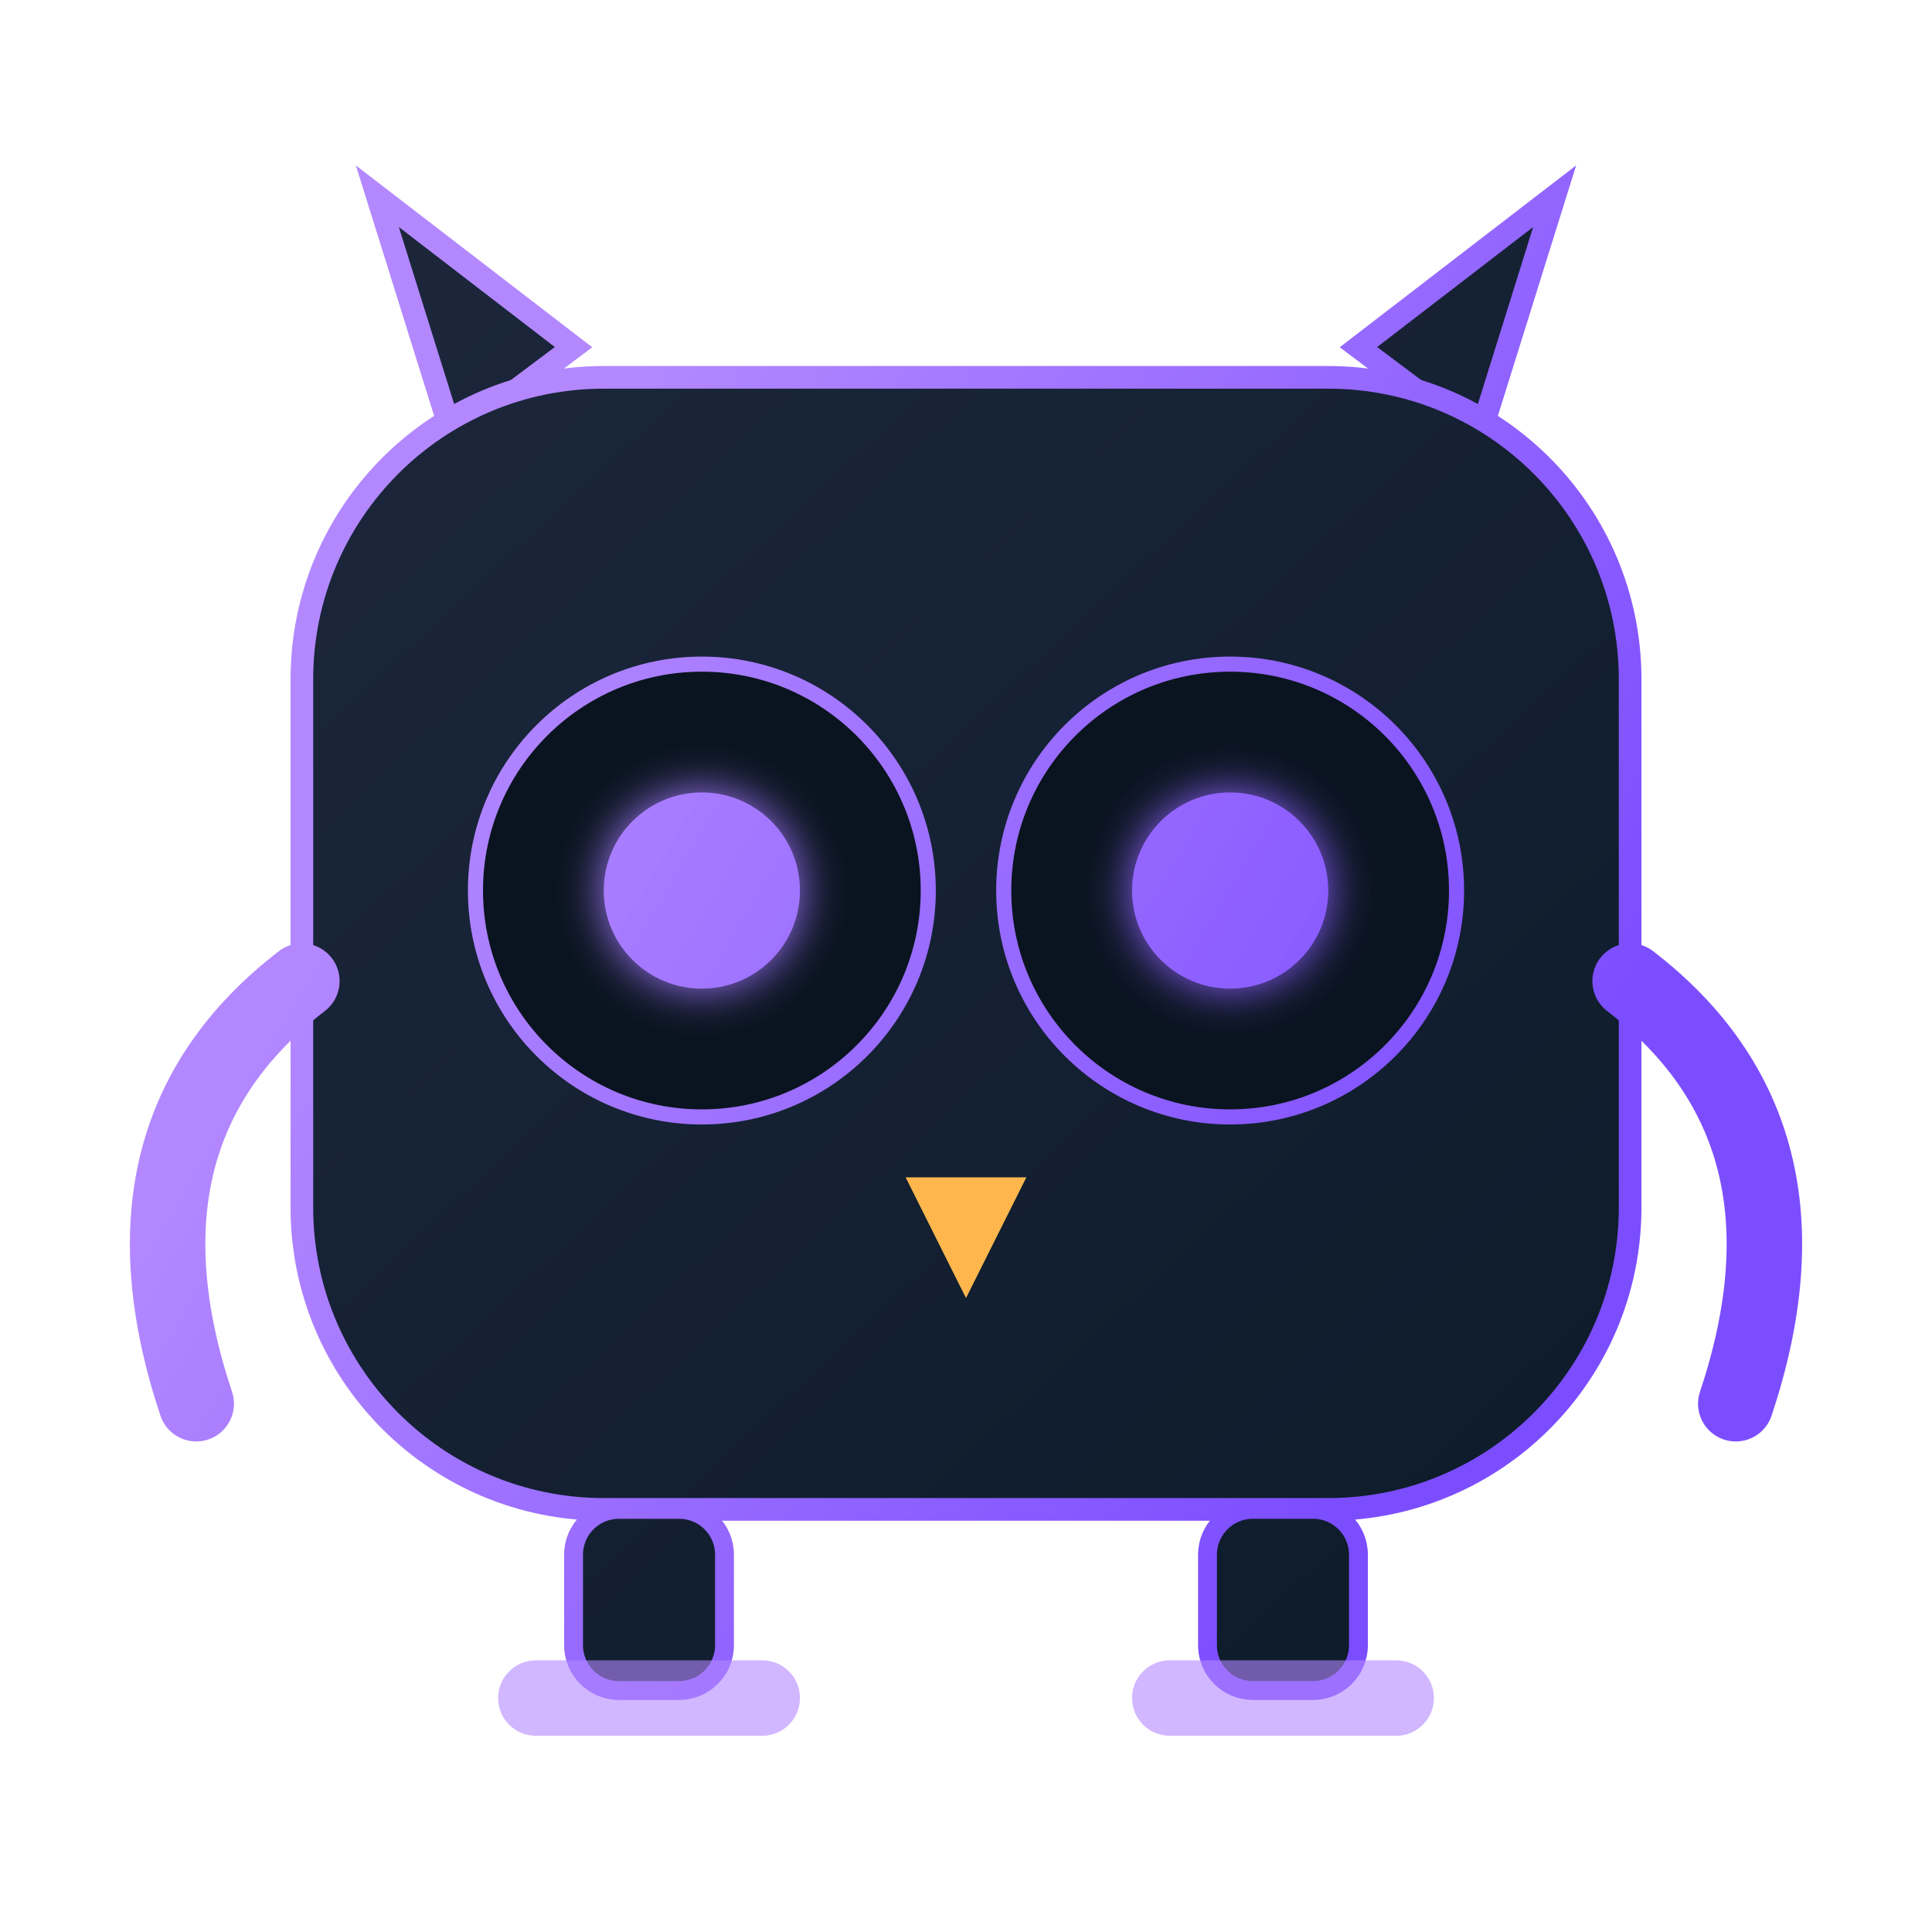
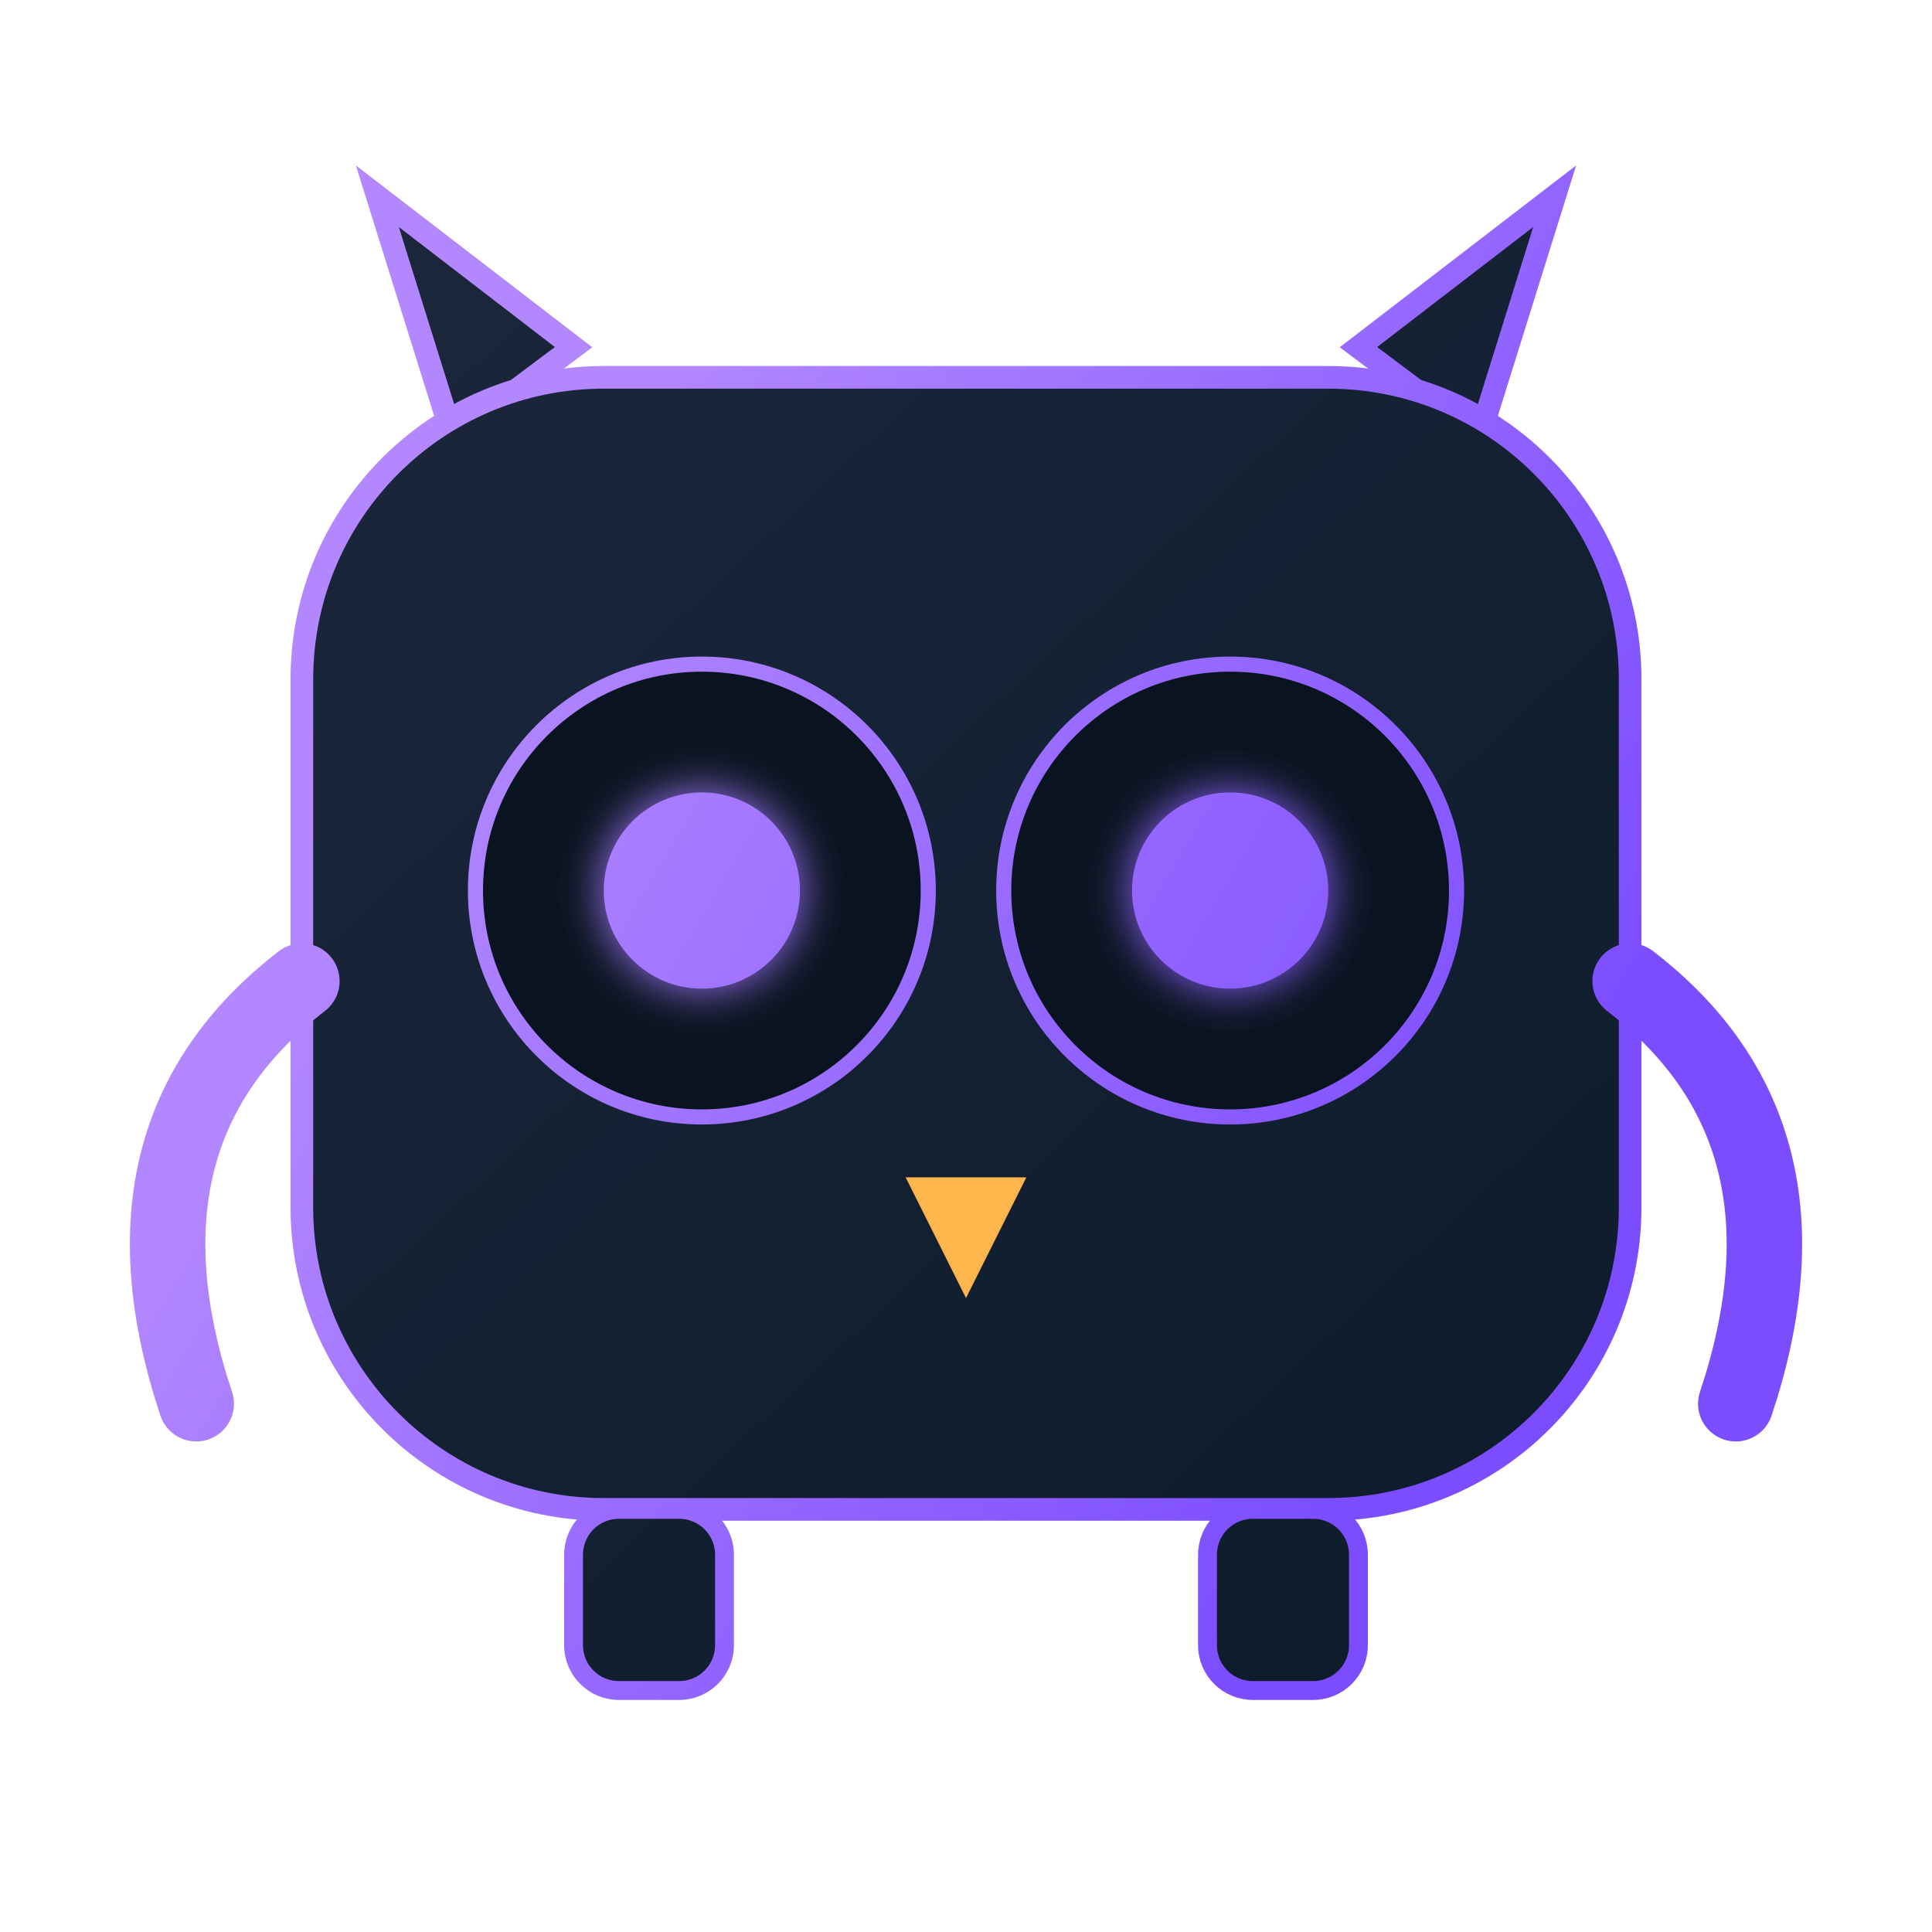
<svg xmlns="http://www.w3.org/2000/svg" width="256" height="256" viewBox="0 0 256 256" fill="none">
  <defs>
    <linearGradient id="bodyGrad" x1="48" y1="48" x2="208" y2="220" gradientUnits="userSpaceOnUse">
      <stop offset="0" stop-color="#1b263b" />
      <stop offset="1" stop-color="#0d1b2a" />
    </linearGradient>
    <linearGradient id="accentGrad" x1="60" y1="90" x2="196" y2="170" gradientUnits="userSpaceOnUse">
      <stop offset="0" stop-color="#b388ff" />
      <stop offset="1" stop-color="#7c4dff" />
    </linearGradient>
    <filter id="glow" x="-30%" y="-30%" width="160%" height="160%">
      <feGaussianBlur stdDeviation="3" result="blur" />
      <feMerge>
        <feMergeNode in="blur" />
        <feMergeNode in="SourceGraphic" />
      </feMerge>
    </filter>
  </defs>
  <g id="pet-body-group">
    <path d="M60 58 L50 26 L76 46 Z" fill="url(#bodyGrad)" stroke="url(#accentGrad)" stroke-width="3" />
    <path d="M196 58 L206 26 L180 46 Z" fill="url(#bodyGrad)" stroke="url(#accentGrad)" stroke-width="3" />
    <rect x="40" y="50" width="176" height="150" rx="40" fill="url(#bodyGrad)" stroke="url(#accentGrad)" stroke-width="3" />
    <circle cx="93" cy="118" r="30" fill="#0a1420" stroke="url(#accentGrad)" stroke-width="2" />
    <circle cx="163" cy="118" r="30" fill="#0a1420" stroke="url(#accentGrad)" stroke-width="2" />
    <circle cx="93" cy="118" r="13" fill="url(#accentGrad)" filter="url(#glow)">
      <animate attributeName="r" values="13;3;13" keyTimes="0;0.5;1" dur="3.2s" repeatCount="indefinite" />
    </circle>
    <circle cx="163" cy="118" r="13" fill="url(#accentGrad)" filter="url(#glow)">
      <animate attributeName="r" values="13;3;13" keyTimes="0;0.5;1" dur="3.2s" repeatCount="indefinite" />
    </circle>
    <path d="M120 156 L128 172 L136 156 Z" fill="#ffb74d" />
    <path d="M40 130 Q14 150 26 186" stroke="url(#accentGrad)" stroke-width="10" stroke-linecap="round" fill="none" />
    <path d="M216 130 Q242 150 230 186" stroke="url(#accentGrad)" stroke-width="10" stroke-linecap="round" fill="none" />
    <rect x="76" y="200" width="20" height="24" rx="6" fill="url(#bodyGrad)" stroke="url(#accentGrad)" stroke-width="2.5" />
    <rect x="160" y="200" width="20" height="24" rx="6" fill="url(#bodyGrad)" stroke="url(#accentGrad)" stroke-width="2.5" />
-     <rect x="66" y="220" width="40" height="10" rx="5" fill="#b388ff" fill-opacity="0.6" />
-     <rect x="150" y="220" width="40" height="10" rx="5" fill="#b388ff" fill-opacity="0.6" />
  </g>
</svg>
